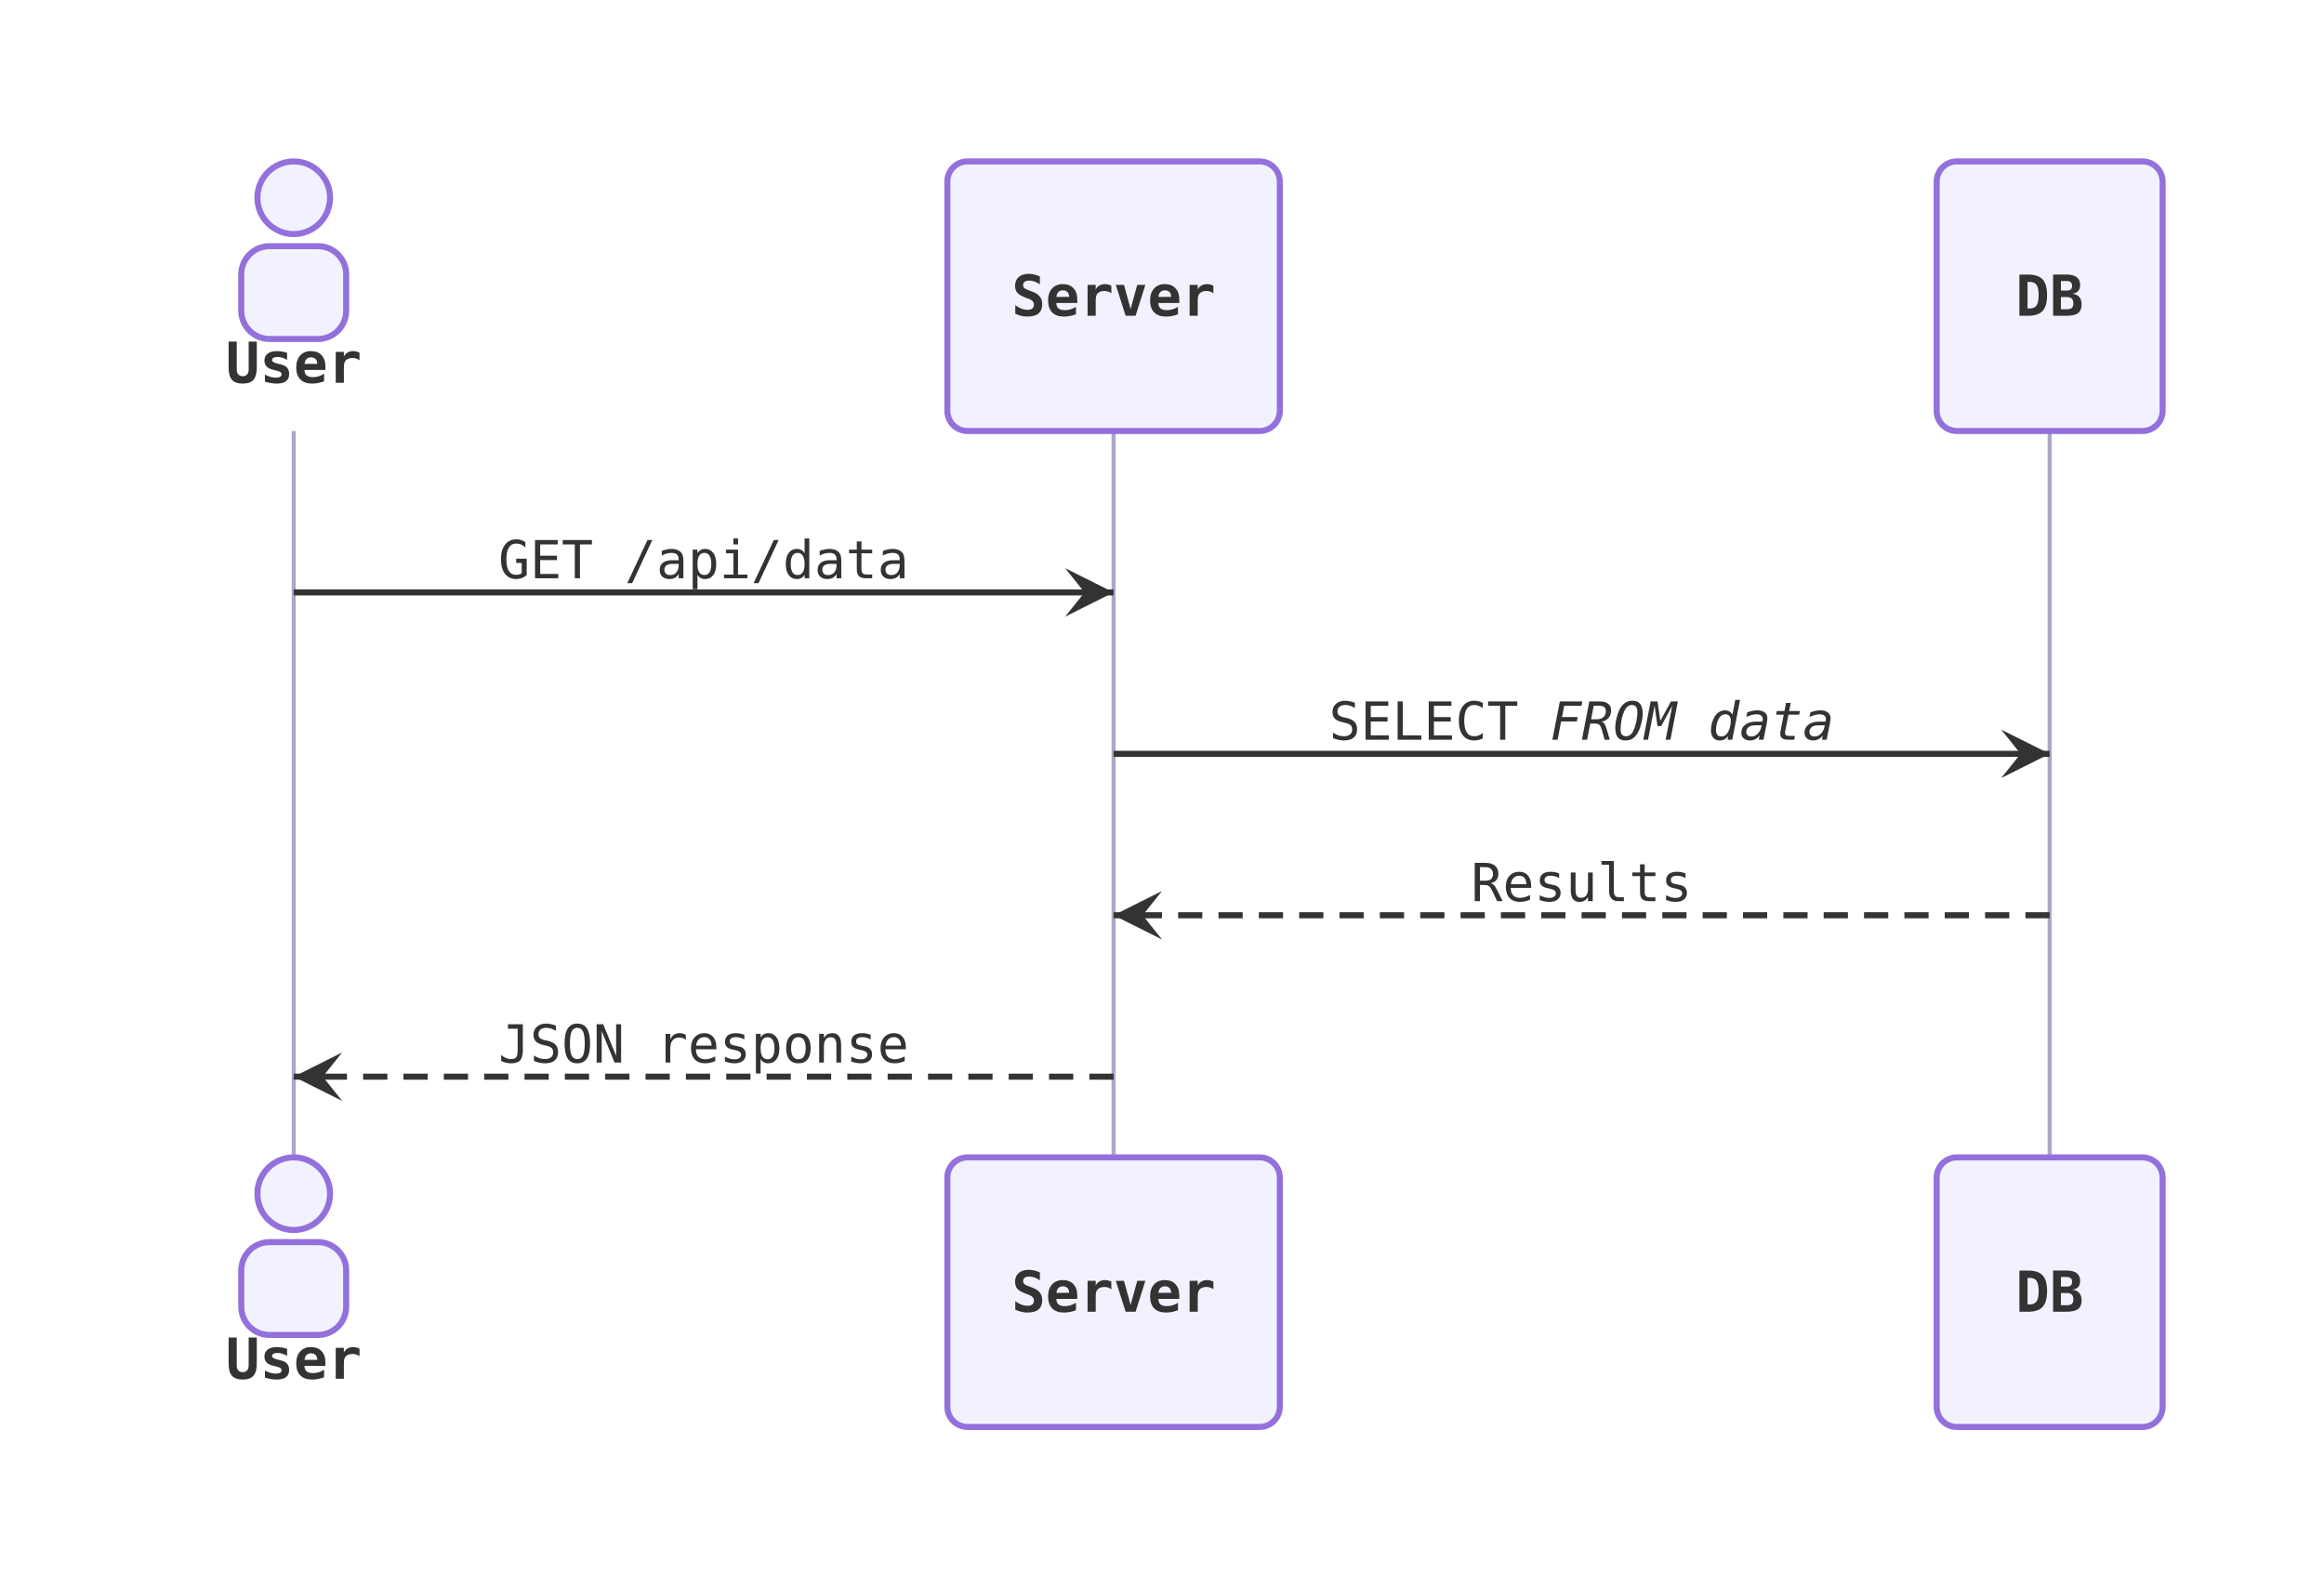
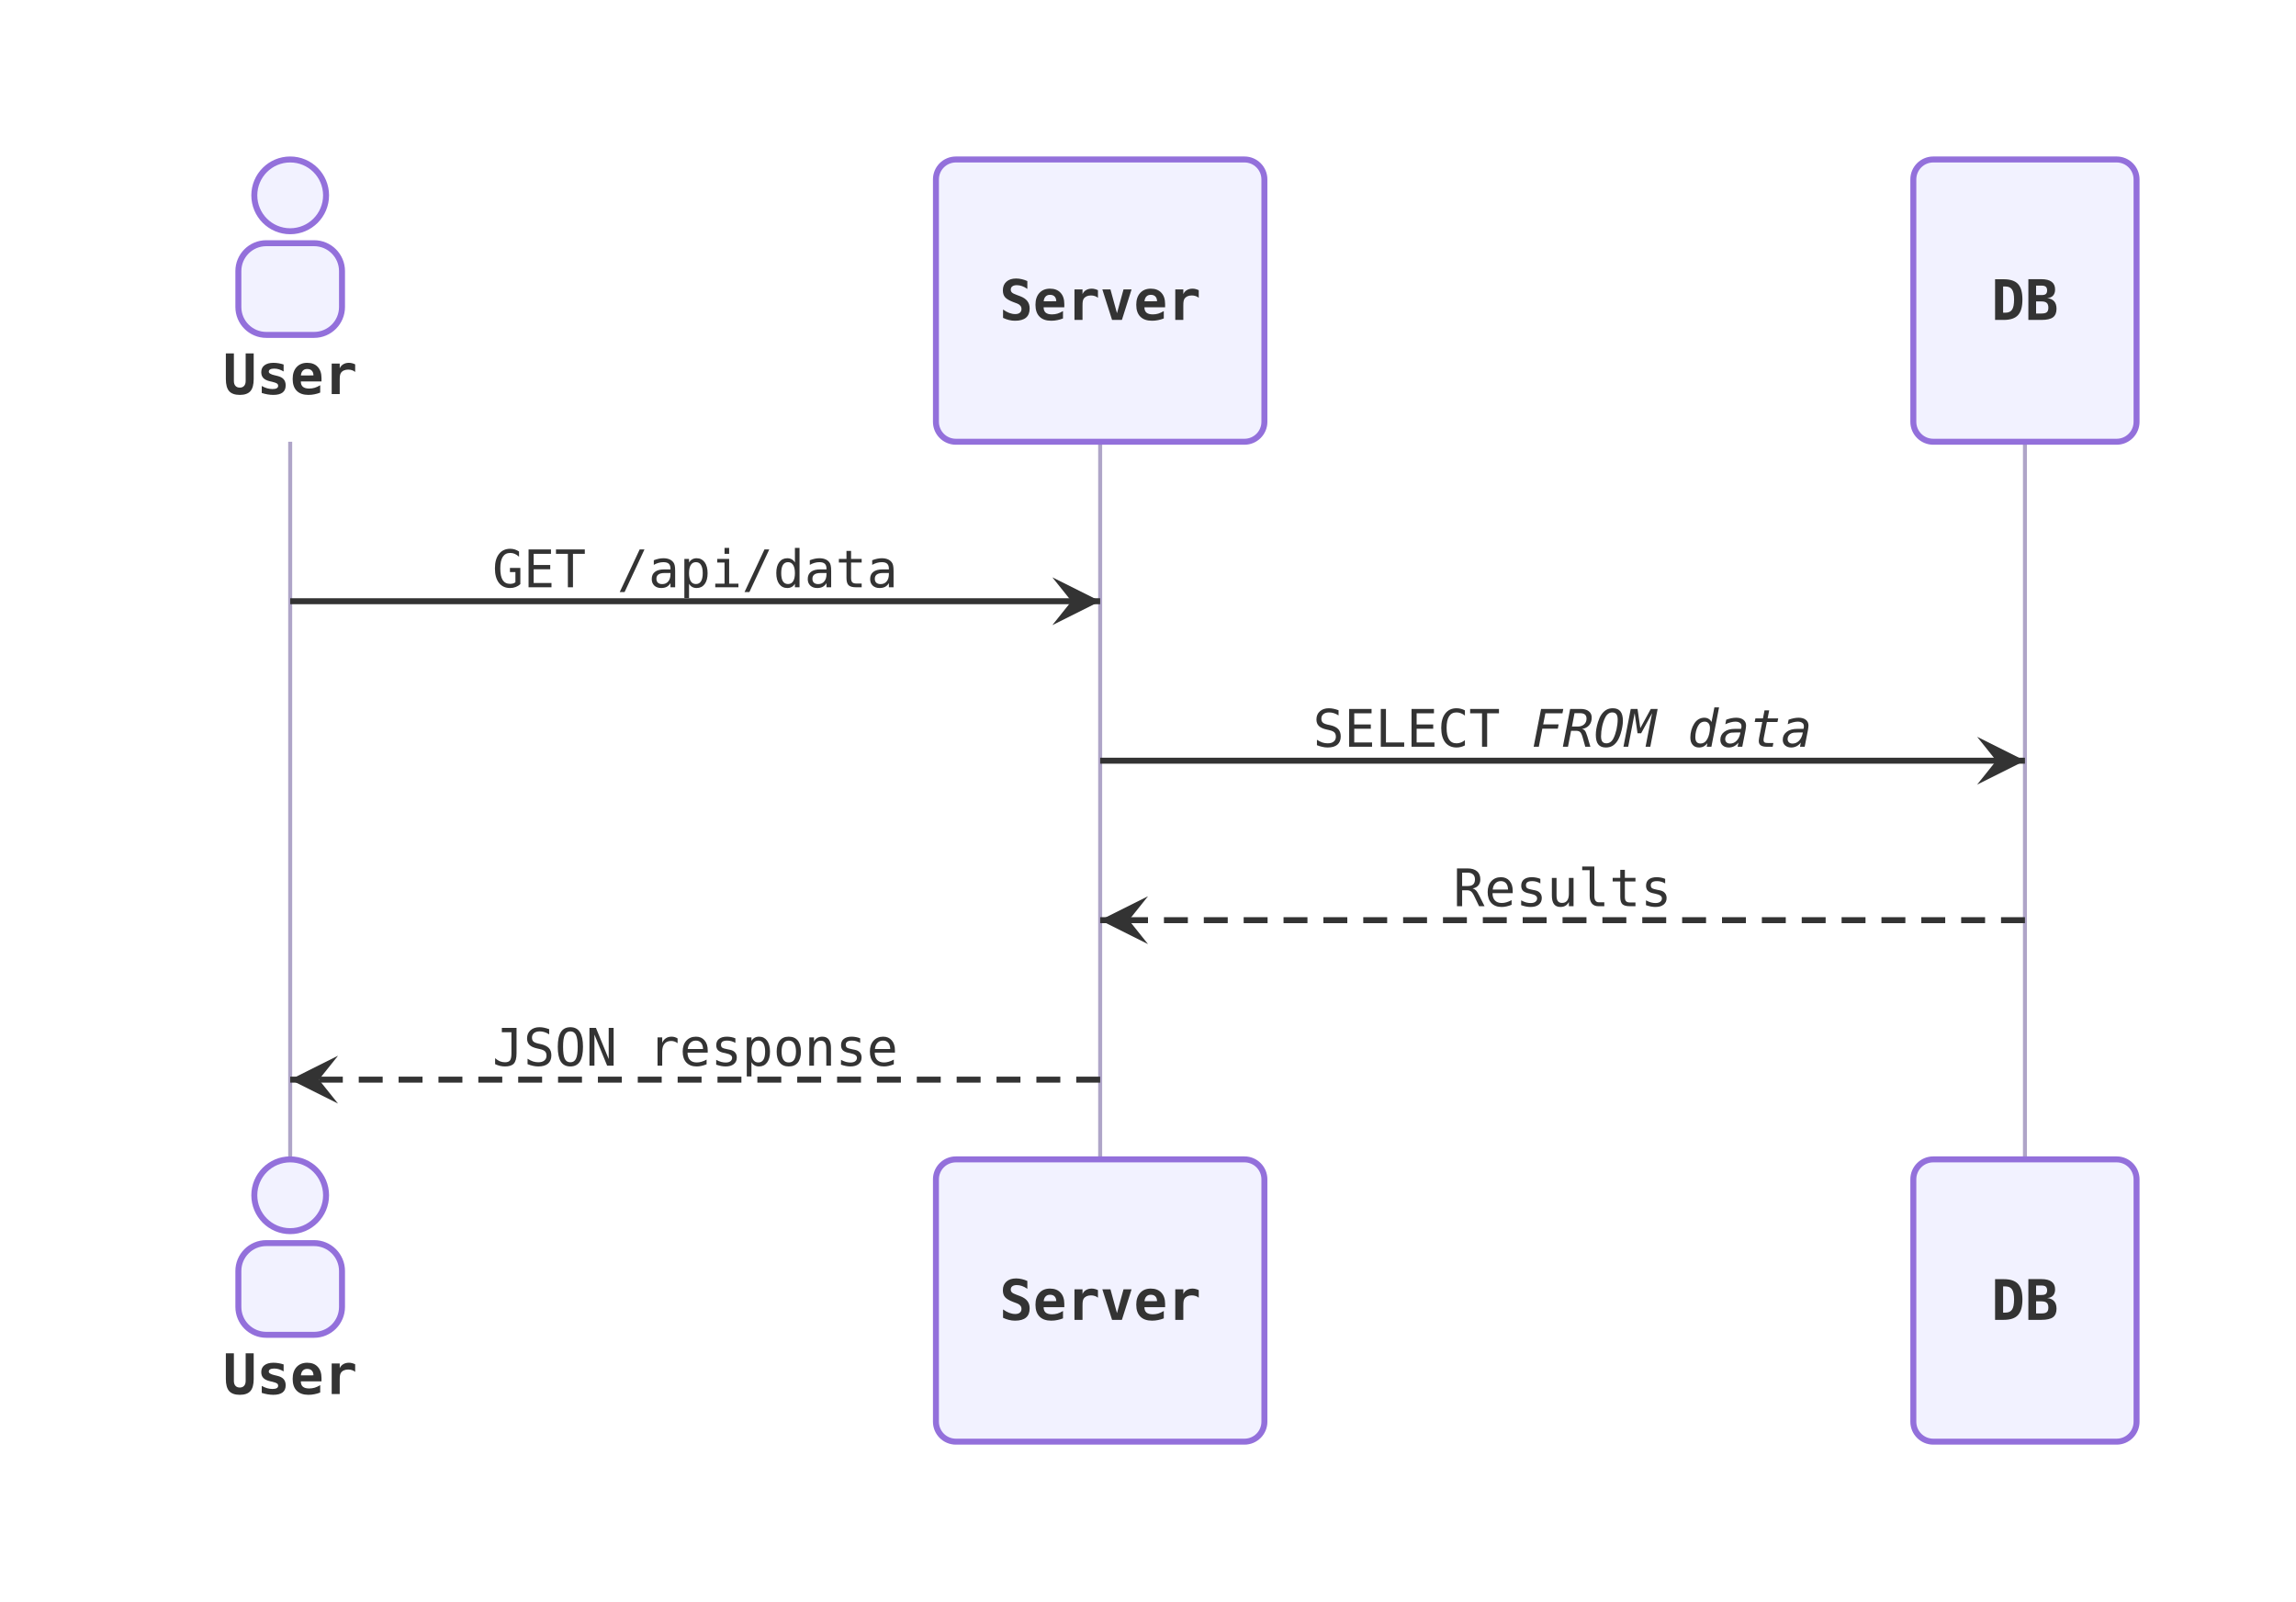
- <svg xmlns="http://www.w3.org/2000/svg" viewBox="0 0 576 393.6" width="576" height="393.6">
+ <svg xmlns="http://www.w3.org/2000/svg" viewBox="0 0 576 401.6" width="576" height="401.6">
  <defs>
    <marker id="arrow-point" viewBox="0 0 10 10" refX="10" refY="5" markerWidth="8" markerHeight="8" orient="auto-start-reverse">
      <path d="M10 5 L0 10 L4 5 L0 0 Z" fill="#333333" />
    </marker>
  </defs>
  <g transform="translate(20, 20)">
-     <path d="M52.8 86.8 L52.8 266.8" fill="none" stroke="#afa5c8" stroke-width="1" />
-     <path d="M256 86.8 L256 266.8" fill="none" stroke="#afa5c8" stroke-width="1" />
-     <path d="M488 86.8 L488 266.8" fill="none" stroke="#afa5c8" stroke-width="1" />
-     <path d="M52.8 126.8 L256 126.8" fill="none" stroke="#333333" stroke-width="1.5" marker-end="url(#arrow-point)" />
-     <text x="154.4" y="118.8" text-anchor="middle" dominant-baseline="central" font-size="13px" font-family="'Intel One Mono', 'SF Mono', 'Cascadia Code', 'JetBrains Mono', 'Fira Code', 'Consolas', 'Menlo', monospace" fill="#333333">GET /api/data</text>
-     <path d="M256 166.8 L488 166.8" fill="none" stroke="#333333" stroke-width="1.5" marker-end="url(#arrow-point)" />
-     <text x="372" y="158.8" text-anchor="middle" dominant-baseline="central" font-size="13px" font-family="'Intel One Mono', 'SF Mono', 'Cascadia Code', 'JetBrains Mono', 'Fira Code', 'Consolas', 'Menlo', monospace" fill="#333333">
+     <path d="M52.8 90.8 L52.8 270.8" fill="none" stroke="#afa5c8" stroke-width="1" />
+     <path d="M256 90.8 L256 270.8" fill="none" stroke="#afa5c8" stroke-width="1" />
+     <path d="M488 90.8 L488 270.8" fill="none" stroke="#afa5c8" stroke-width="1" />
+     <path d="M52.8 130.8 L256 130.8" fill="none" stroke="#333333" stroke-width="1.5" marker-end="url(#arrow-point)" />
+     <text x="154.4" y="122.8" text-anchor="middle" dominant-baseline="central" font-size="13px" font-family="'Intel One Mono', 'SF Mono', 'Cascadia Code', 'JetBrains Mono', 'Fira Code', 'Consolas', 'Menlo', monospace" fill="#333333">GET /api/data</text>
+     <path d="M256 170.8 L488 170.8" fill="none" stroke="#333333" stroke-width="1.5" marker-end="url(#arrow-point)" />
+     <text x="372" y="162.8" text-anchor="middle" dominant-baseline="central" font-size="13px" font-family="'Intel One Mono', 'SF Mono', 'Cascadia Code', 'JetBrains Mono', 'Fira Code', 'Consolas', 'Menlo', monospace" fill="#333333">
      <tspan>SELECT </tspan>
      <tspan font-style="italic"> FROM data</tspan>
    </text>
-     <path d="M488 206.8 L256 206.8" fill="none" stroke="#333333" stroke-width="1.5" stroke-dasharray="6 4" marker-end="url(#arrow-point)" />
-     <text x="372" y="198.8" text-anchor="middle" dominant-baseline="central" font-size="13px" font-family="'Intel One Mono', 'SF Mono', 'Cascadia Code', 'JetBrains Mono', 'Fira Code', 'Consolas', 'Menlo', monospace" fill="#333333">Results</text>
-     <path d="M256 246.8 L52.8 246.8" fill="none" stroke="#333333" stroke-width="1.5" stroke-dasharray="6 4" marker-end="url(#arrow-point)" />
-     <text x="154.4" y="238.8" text-anchor="middle" dominant-baseline="central" font-size="13px" font-family="'Intel One Mono', 'SF Mono', 'Cascadia Code', 'JetBrains Mono', 'Fira Code', 'Consolas', 'Menlo', monospace" fill="#333333">JSON response</text>
+     <path d="M488 210.8 L256 210.8" fill="none" stroke="#333333" stroke-width="1.5" stroke-dasharray="6 4" marker-end="url(#arrow-point)" />
+     <text x="372" y="202.8" text-anchor="middle" dominant-baseline="central" font-size="13px" font-family="'Intel One Mono', 'SF Mono', 'Cascadia Code', 'JetBrains Mono', 'Fira Code', 'Consolas', 'Menlo', monospace" fill="#333333">Results</text>
+     <path d="M256 250.8 L52.8 250.8" fill="none" stroke="#333333" stroke-width="1.5" stroke-dasharray="6 4" marker-end="url(#arrow-point)" />
+     <text x="154.4" y="242.8" text-anchor="middle" dominant-baseline="central" font-size="13px" font-family="'Intel One Mono', 'SF Mono', 'Cascadia Code', 'JetBrains Mono', 'Fira Code', 'Consolas', 'Menlo', monospace" fill="#333333">JSON response</text>
    <circle cx="52.8" cy="29" r="9" fill="#ececffb2" stroke="#9370db" stroke-width="1.5" />
    <rect x="39.8" y="41" width="26" height="23" rx="7" ry="7" fill="#ececffb2" stroke="#9370db" stroke-width="1.5" />
-     <text x="52.8" y="70" text-anchor="middle" dominant-baseline="central" font-size="14px" font-family="'Intel One Mono', 'SF Mono', 'Cascadia Code', 'JetBrains Mono', 'Fira Code', 'Consolas', 'Menlo', monospace" fill="#333333" font-weight="bold">User</text>
-     <rect x="214.8" y="20" width="82.4" height="66.8" rx="5" ry="5" fill="#ececffb2" stroke="#9370db" stroke-width="1.5" />
-     <text x="256" y="53.4" text-anchor="middle" dominant-baseline="central" font-size="14px" font-family="'Intel One Mono', 'SF Mono', 'Cascadia Code', 'JetBrains Mono', 'Fira Code', 'Consolas', 'Menlo', monospace" fill="#333333" font-weight="bold">Server</text>
-     <rect x="460" y="20" width="56" height="66.8" rx="5" ry="5" fill="#ececffb2" stroke="#9370db" stroke-width="1.5" />
-     <text x="488" y="53.4" text-anchor="middle" dominant-baseline="central" font-size="14px" font-family="'Intel One Mono', 'SF Mono', 'Cascadia Code', 'JetBrains Mono', 'Fira Code', 'Consolas', 'Menlo', monospace" fill="#333333" font-weight="bold">DB</text>
-     <circle cx="52.8" cy="275.8" r="9" fill="#ececffb2" stroke="#9370db" stroke-width="1.5" />
-     <rect x="39.8" y="287.8" width="26" height="23" rx="7" ry="7" fill="#ececffb2" stroke="#9370db" stroke-width="1.5" />
-     <text x="52.8" y="316.8" text-anchor="middle" dominant-baseline="central" font-size="14px" font-family="'Intel One Mono', 'SF Mono', 'Cascadia Code', 'JetBrains Mono', 'Fira Code', 'Consolas', 'Menlo', monospace" fill="#333333" font-weight="bold">User</text>
-     <rect x="214.8" y="266.8" width="82.4" height="66.8" rx="5" ry="5" fill="#ececffb2" stroke="#9370db" stroke-width="1.5" />
-     <text x="256" y="300.2" text-anchor="middle" dominant-baseline="central" font-size="14px" font-family="'Intel One Mono', 'SF Mono', 'Cascadia Code', 'JetBrains Mono', 'Fira Code', 'Consolas', 'Menlo', monospace" fill="#333333" font-weight="bold">Server</text>
-     <rect x="460" y="266.8" width="56" height="66.8" rx="5" ry="5" fill="#ececffb2" stroke="#9370db" stroke-width="1.5" />
-     <text x="488" y="300.2" text-anchor="middle" dominant-baseline="central" font-size="14px" font-family="'Intel One Mono', 'SF Mono', 'Cascadia Code', 'JetBrains Mono', 'Fira Code', 'Consolas', 'Menlo', monospace" fill="#333333" font-weight="bold">DB</text>
+     <text x="52.8" y="74" text-anchor="middle" dominant-baseline="central" font-size="14px" font-family="'Intel One Mono', 'SF Mono', 'Cascadia Code', 'JetBrains Mono', 'Fira Code', 'Consolas', 'Menlo', monospace" fill="#333333" font-weight="bold">User</text>
+     <rect x="214.8" y="20" width="82.4" height="70.8" rx="5" ry="5" fill="#ececffb2" stroke="#9370db" stroke-width="1.5" />
+     <text x="256" y="55.4" text-anchor="middle" dominant-baseline="central" font-size="14px" font-family="'Intel One Mono', 'SF Mono', 'Cascadia Code', 'JetBrains Mono', 'Fira Code', 'Consolas', 'Menlo', monospace" fill="#333333" font-weight="bold">Server</text>
+     <rect x="460" y="20" width="56" height="70.8" rx="5" ry="5" fill="#ececffb2" stroke="#9370db" stroke-width="1.5" />
+     <text x="488" y="55.4" text-anchor="middle" dominant-baseline="central" font-size="14px" font-family="'Intel One Mono', 'SF Mono', 'Cascadia Code', 'JetBrains Mono', 'Fira Code', 'Consolas', 'Menlo', monospace" fill="#333333" font-weight="bold">DB</text>
+     <circle cx="52.8" cy="279.8" r="9" fill="#ececffb2" stroke="#9370db" stroke-width="1.5" />
+     <rect x="39.8" y="291.8" width="26" height="23" rx="7" ry="7" fill="#ececffb2" stroke="#9370db" stroke-width="1.5" />
+     <text x="52.8" y="324.8" text-anchor="middle" dominant-baseline="central" font-size="14px" font-family="'Intel One Mono', 'SF Mono', 'Cascadia Code', 'JetBrains Mono', 'Fira Code', 'Consolas', 'Menlo', monospace" fill="#333333" font-weight="bold">User</text>
+     <rect x="214.8" y="270.8" width="82.4" height="70.8" rx="5" ry="5" fill="#ececffb2" stroke="#9370db" stroke-width="1.5" />
+     <text x="256" y="306.2" text-anchor="middle" dominant-baseline="central" font-size="14px" font-family="'Intel One Mono', 'SF Mono', 'Cascadia Code', 'JetBrains Mono', 'Fira Code', 'Consolas', 'Menlo', monospace" fill="#333333" font-weight="bold">Server</text>
+     <rect x="460" y="270.8" width="56" height="70.8" rx="5" ry="5" fill="#ececffb2" stroke="#9370db" stroke-width="1.5" />
+     <text x="488" y="306.2" text-anchor="middle" dominant-baseline="central" font-size="14px" font-family="'Intel One Mono', 'SF Mono', 'Cascadia Code', 'JetBrains Mono', 'Fira Code', 'Consolas', 'Menlo', monospace" fill="#333333" font-weight="bold">DB</text>
  </g>
</svg>
